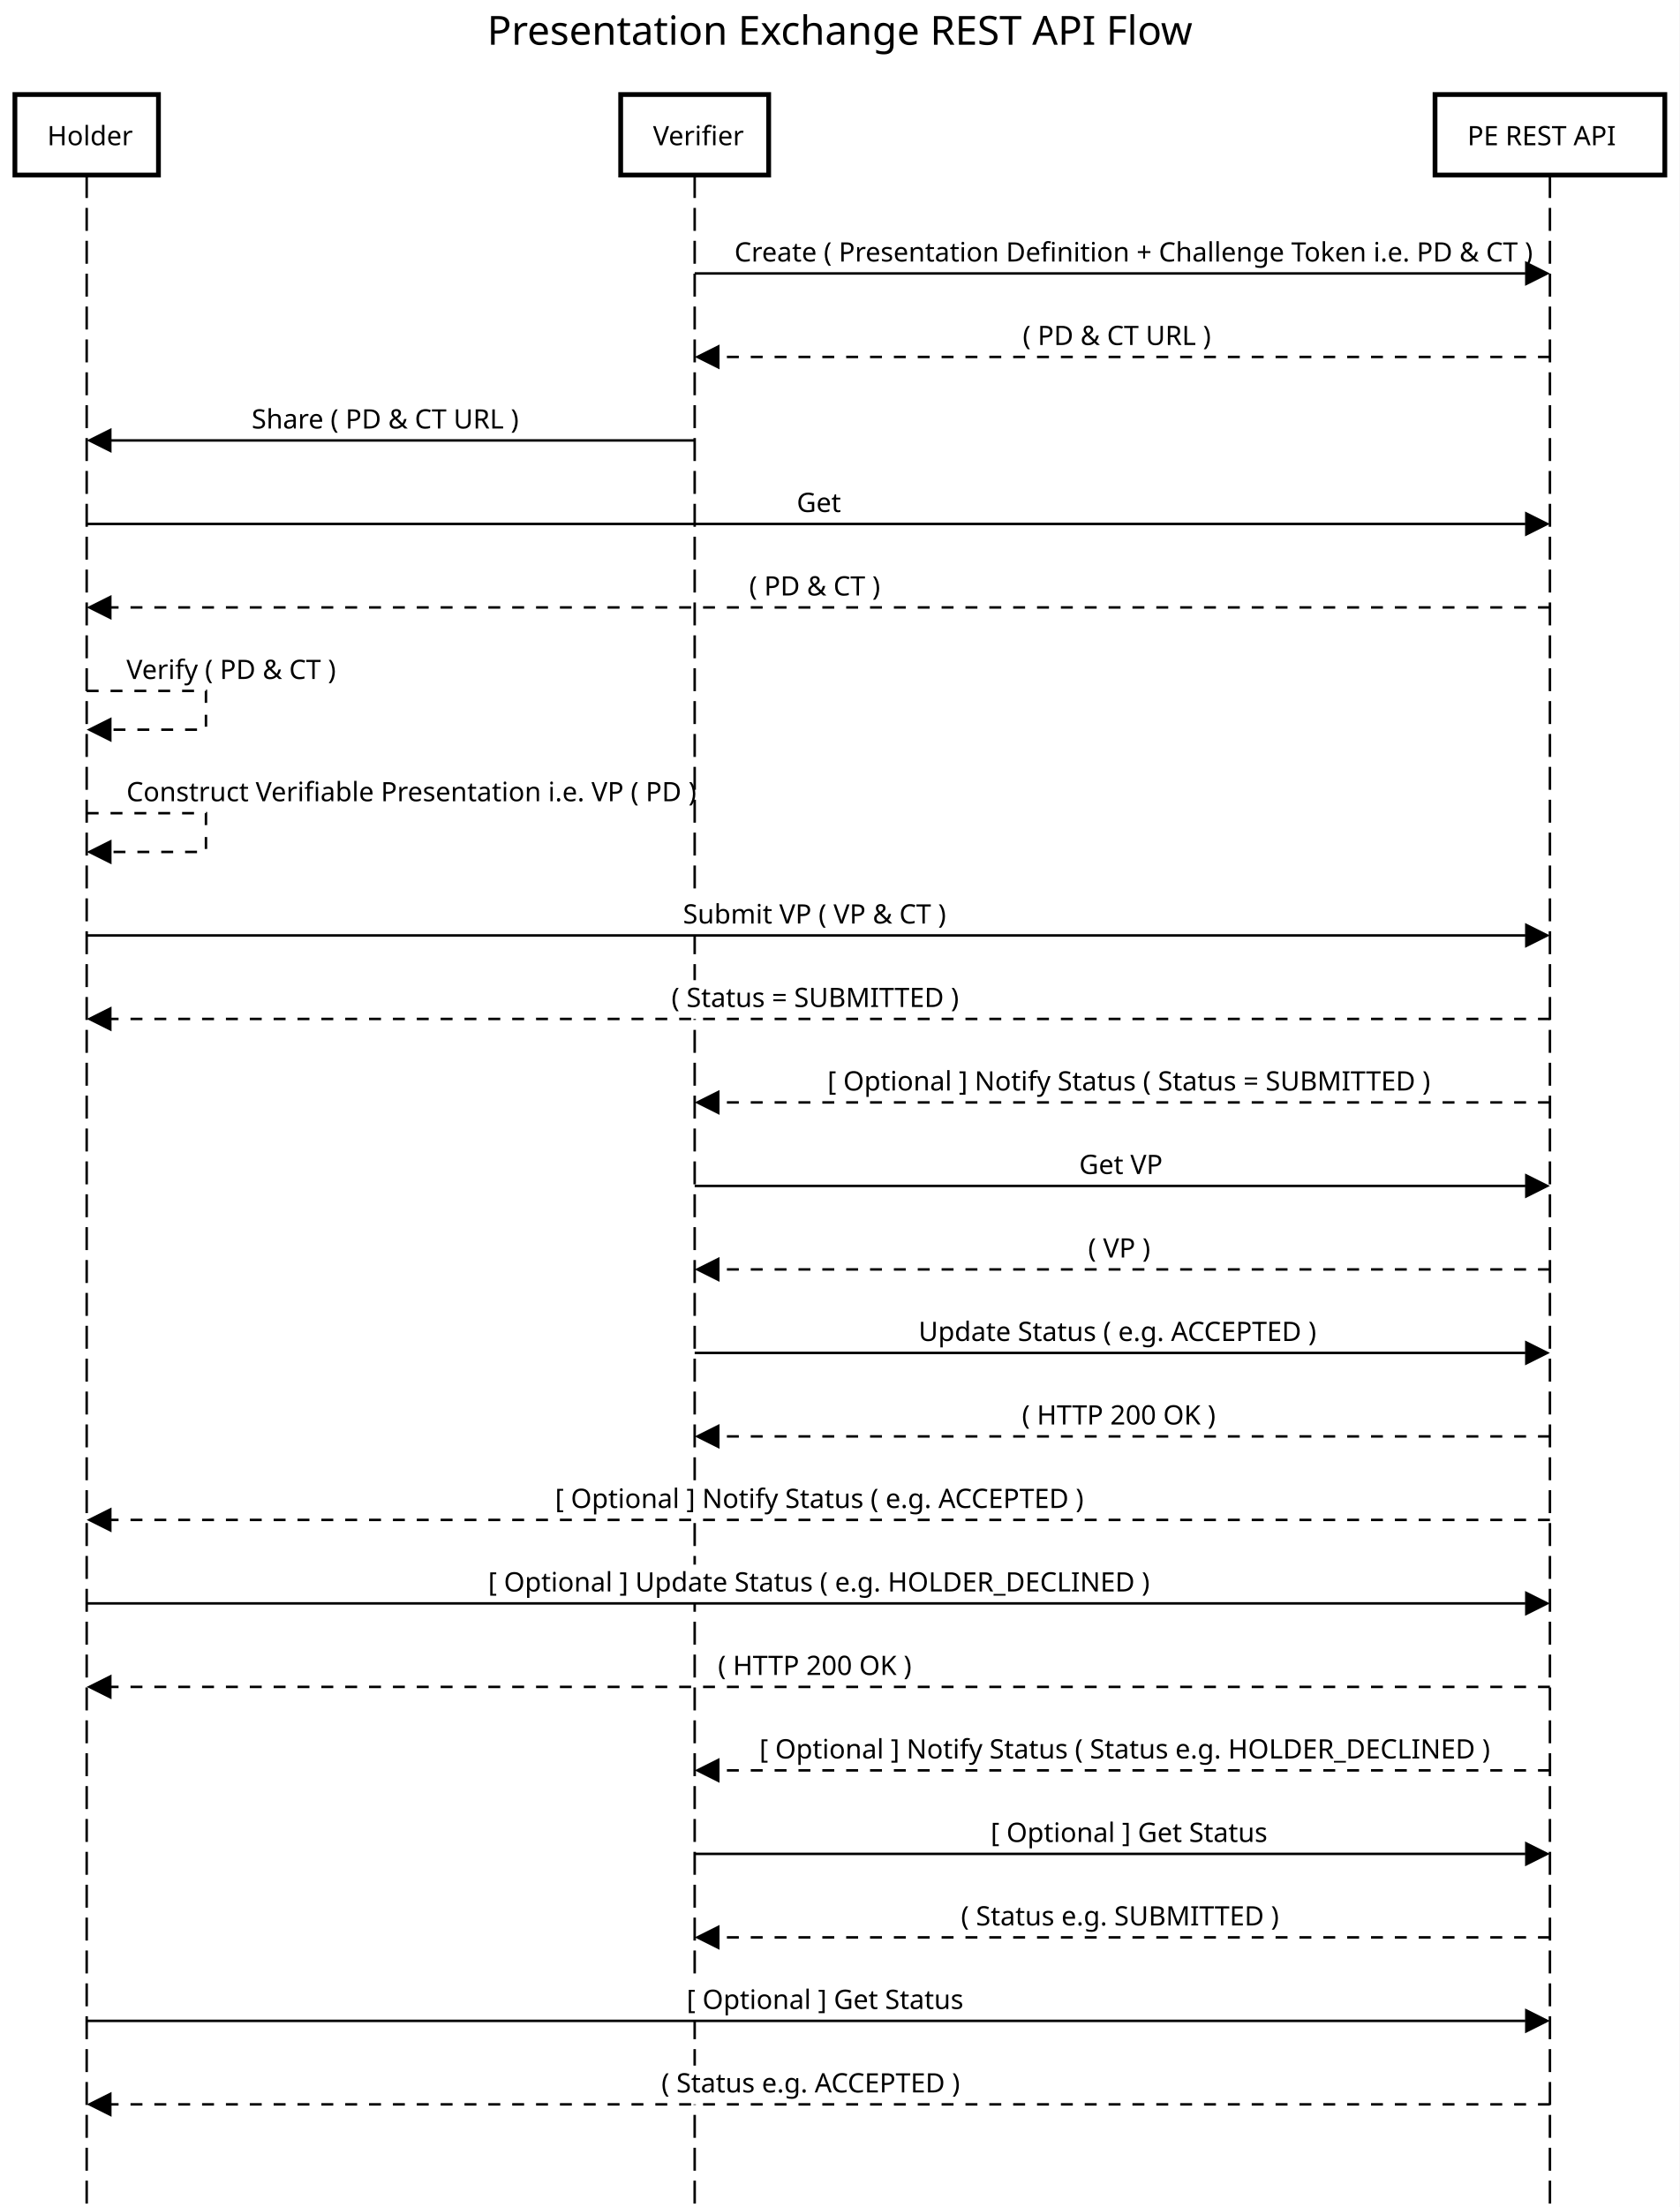
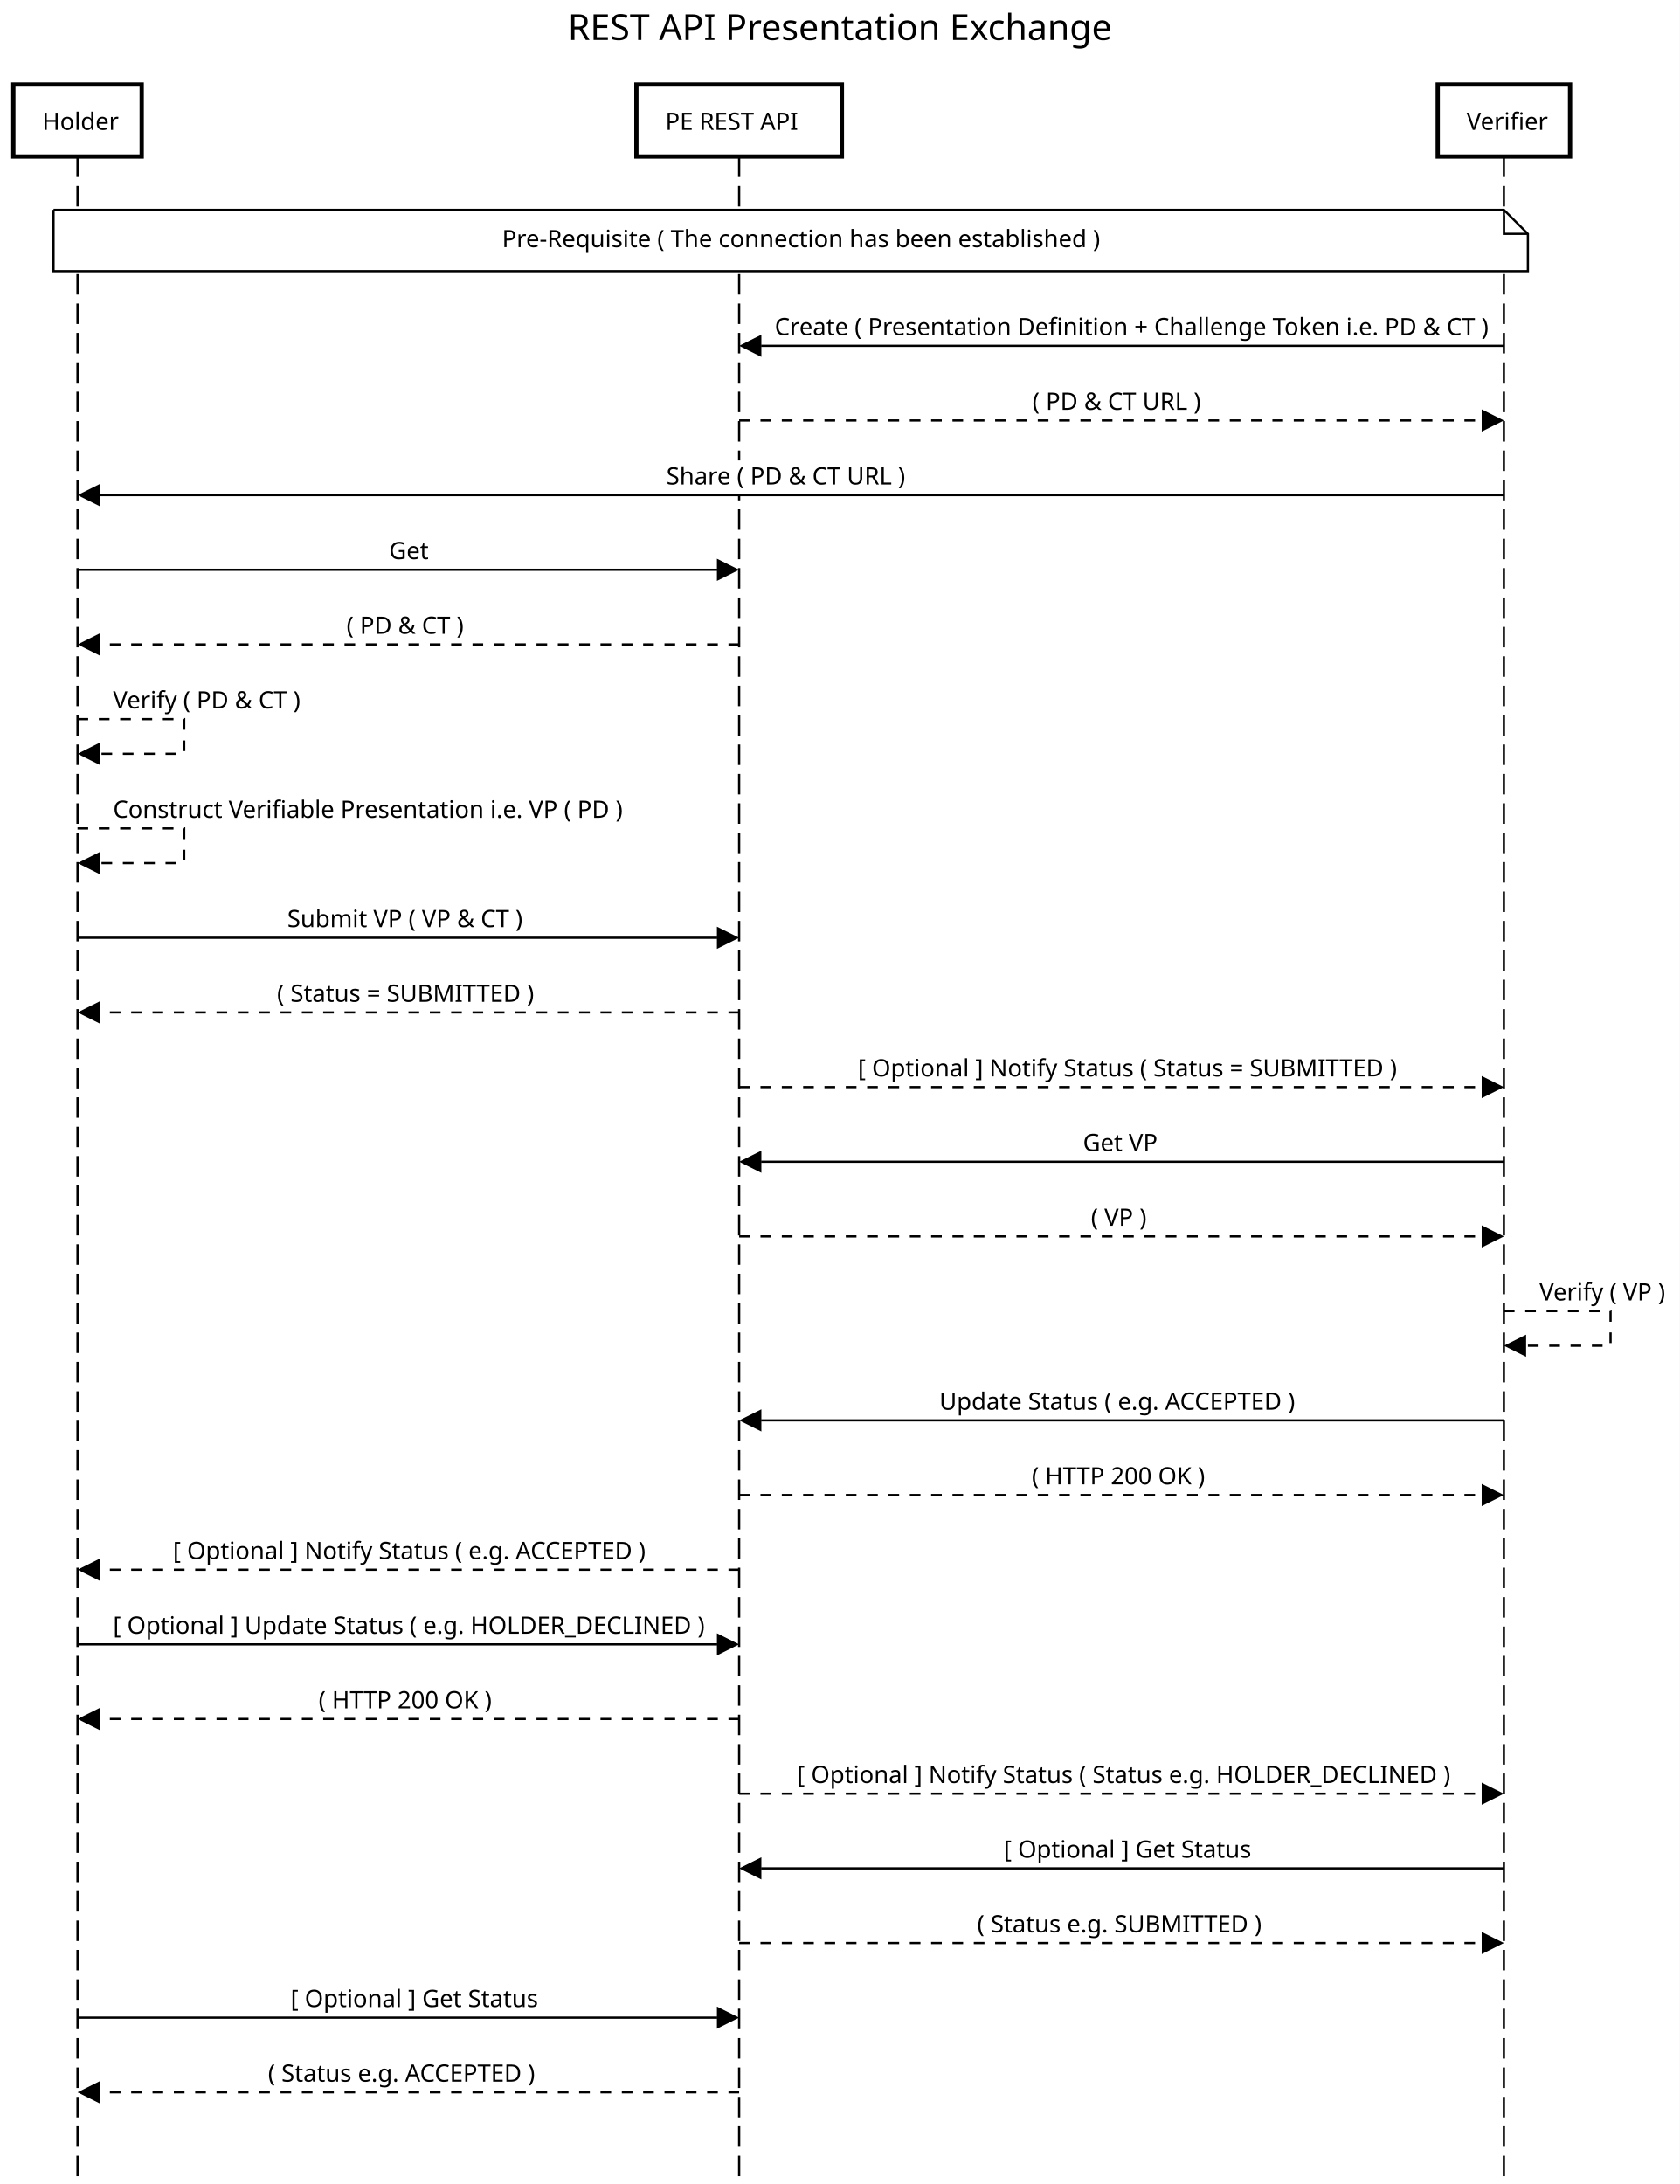
- <svg xmlns="http://www.w3.org/2000/svg" version="1.1" width="920" height="1209">
+ <svg xmlns="http://www.w3.org/2000/svg" version="1.1" width="1029" height="1338">
  <defs />
  <g>
    <g />
    <g />
    <g />
    <g />
    <g />
    <g />
    <g />
    <g />
    <g />
    <g />
    <g />
    <g />
    <g />
    <g />
    <g />
    <g />
    <g />
    <g />
    <g />
    <g />
    <g />
    <g />
-     <g>
-       <rect fill="white" stroke="none" x="0" y="0" width="920" height="1209" />
-     </g>
-     <g>
-       <text fill="black" stroke="none" font-family="sans-serif" font-size="16.5pt" font-style="normal" font-weight="normal" text-decoration="normal" x="266.868" y="24.503" text-anchor="start" dominant-baseline="alphabetic" xml:space="preserve">Presentation Exchange REST API Flow</text>
-     </g>
-     <g />
-     <g>
-       <path fill="none" stroke="black" paint-order="fill stroke markers" d=" M 47.484 95.888 L 47.484 1209.949" stroke-miterlimit="10" stroke-width="1.361" stroke-dasharray="12.566,5.445" />
-       <path fill="none" stroke="black" paint-order="fill stroke markers" d=" M 380.538 95.888 L 380.538 1209.949" stroke-miterlimit="10" stroke-width="1.361" stroke-dasharray="12.566,5.445" />
-       <path fill="none" stroke="black" paint-order="fill stroke markers" d=" M 849.038 95.888 L 849.038 1209.949" stroke-miterlimit="10" stroke-width="1.361" stroke-dasharray="12.566,5.445" />
+     <g />
+     <g />
+     <g>
+       <rect fill="white" stroke="none" x="0" y="0" width="1029" height="1338" />
+     </g>
+     <g>
+       <text fill="black" stroke="none" font-family="sans-serif" font-size="16.5pt" font-style="normal" font-weight="normal" text-decoration="normal" x="347.805" y="24.503" text-anchor="start" dominant-baseline="alphabetic" xml:space="preserve">REST API Presentation Exchange</text>
+     </g>
+     <g />
+     <g>
+       <path fill="none" stroke="black" paint-order="fill stroke markers" d=" M 47.484 95.888 L 47.484 1338.997" stroke-miterlimit="10" stroke-width="1.361" stroke-dasharray="12.566,5.445" />
+       <path fill="none" stroke="black" paint-order="fill stroke markers" d=" M 452.805 95.888 L 452.805 1338.997" stroke-miterlimit="10" stroke-width="1.361" stroke-dasharray="12.566,5.445" />
+       <path fill="none" stroke="black" paint-order="fill stroke markers" d=" M 921.305 95.888 L 921.305 1338.997" stroke-miterlimit="10" stroke-width="1.361" stroke-dasharray="12.566,5.445" />
    </g>
    <g>
      <path fill="none" stroke="none" />
      <g>
        <path fill="white" stroke="black" paint-order="fill stroke markers" d=" M 8.168 51.783 L 86.8 51.783 L 86.8 95.888 L 8.168 95.888 L 8.168 51.783 Z" stroke-miterlimit="10" stroke-width="2.614" stroke-dasharray="" />
      </g>
      <g>
        <g />
        <text fill="black" stroke="none" font-family="sans-serif" font-size="11pt" font-style="normal" font-weight="normal" text-decoration="normal" x="25.891" y="79.552" text-anchor="start" dominant-baseline="alphabetic" xml:space="preserve">Holder</text>
      </g>
      <path fill="none" stroke="none" />
      <g>
-         <path fill="white" stroke="black" paint-order="fill stroke markers" d=" M 340.002 51.783 L 421.075 51.783 L 421.075 95.888 L 340.002 95.888 L 340.002 51.783 Z" stroke-miterlimit="10" stroke-width="2.614" stroke-dasharray="" />
+         <path fill="white" stroke="black" paint-order="fill stroke markers" d=" M 389.867 51.783 L 515.744 51.783 L 515.744 95.888 L 389.867 95.888 L 389.867 51.783 Z" stroke-miterlimit="10" stroke-width="2.614" stroke-dasharray="" />
      </g>
      <g>
        <g />
-         <text fill="black" stroke="none" font-family="sans-serif" font-size="11pt" font-style="normal" font-weight="normal" text-decoration="normal" x="357.725" y="79.552" text-anchor="start" dominant-baseline="alphabetic" xml:space="preserve">Verifier</text>
+         <text fill="black" stroke="none" font-family="sans-serif" font-size="11pt" font-style="normal" font-weight="normal" text-decoration="normal" x="407.591" y="79.552" text-anchor="start" dominant-baseline="alphabetic" xml:space="preserve">PE REST API</text>
      </g>
      <path fill="none" stroke="none" />
      <g>
-         <path fill="white" stroke="black" paint-order="fill stroke markers" d=" M 786.099 51.783 L 911.976 51.783 L 911.976 95.888 L 786.099 95.888 L 786.099 51.783 Z" stroke-miterlimit="10" stroke-width="2.614" stroke-dasharray="" />
+         <path fill="white" stroke="black" paint-order="fill stroke markers" d=" M 880.768 51.783 L 961.842 51.783 L 961.842 95.888 L 880.768 95.888 L 880.768 51.783 Z" stroke-miterlimit="10" stroke-width="2.614" stroke-dasharray="" />
      </g>
      <g>
        <g />
-         <text fill="black" stroke="none" font-family="sans-serif" font-size="11pt" font-style="normal" font-weight="normal" text-decoration="normal" x="803.823" y="79.552" text-anchor="start" dominant-baseline="alphabetic" xml:space="preserve">PE REST API</text>
-       </g>
-     </g>
-     <g>
-       <g>
-         <g>
-           <rect fill="white" stroke="none" x="399.868" y="128.558" width="429.839" height="21.236" />
-         </g>
-         <text fill="black" stroke="none" font-family="sans-serif" font-size="11pt" font-style="normal" font-weight="normal" text-decoration="normal" x="402.319" y="143.26" text-anchor="start" dominant-baseline="alphabetic" xml:space="preserve">Create ( Presentation Definition + Challenge Token i.e. PD &amp; CT )</text>
-       </g>
-       <g>
-         <path fill="none" stroke="black" paint-order="fill stroke markers" d=" M 380.538 149.794 L 835.588 149.794" stroke-miterlimit="10" stroke-width="1.361" stroke-dasharray="" />
-         <g transform="translate(849.0378,149.7938) translate(-849.0378,-149.7938)">
-           <path fill="black" stroke="none" paint-order="stroke fill markers" d=" M 835.425 142.987 L 849.038 149.794 L 835.425 156.6 Z" />
-         </g>
-       </g>
-       <g>
-         <g>
-           <rect fill="white" stroke="none" x="557.767" y="174.297" width="114.042" height="21.236" />
-         </g>
-         <text fill="black" stroke="none" font-family="sans-serif" font-size="11pt" font-style="normal" font-weight="normal" text-decoration="normal" x="560.218" y="188.998" text-anchor="start" dominant-baseline="alphabetic" xml:space="preserve">( PD &amp; CT URL )</text>
-       </g>
-       <g>
-         <path fill="none" stroke="black" paint-order="fill stroke markers" d=" M 849.038 195.532 L 393.988 195.532" stroke-miterlimit="10" stroke-width="1.361" stroke-dasharray="6.534" />
-         <g transform="translate(380.5384,195.5324) translate(-380.5384,-195.5324)">
-           <path fill="black" stroke="none" paint-order="stroke fill markers" d=" M 394.151 188.726 L 380.538 195.532 L 394.151 202.339 Z" />
-         </g>
-       </g>
-       <g>
-         <g>
-           <rect fill="white" stroke="none" x="135.394" y="220.035" width="157.234" height="21.236" />
-         </g>
-         <text fill="black" stroke="none" font-family="sans-serif" font-size="11pt" font-style="normal" font-weight="normal" text-decoration="normal" x="137.844" y="234.737" text-anchor="start" dominant-baseline="alphabetic" xml:space="preserve">Share ( PD &amp; CT URL )</text>
-       </g>
-       <g>
-         <path fill="none" stroke="black" paint-order="fill stroke markers" d=" M 380.538 241.271 L 60.933 241.271" stroke-miterlimit="10" stroke-width="1.361" stroke-dasharray="" />
-         <g transform="translate(47.48399,241.271) translate(-47.48399,-241.271)">
-           <path fill="black" stroke="none" paint-order="stroke fill markers" d=" M 61.097 234.465 L 47.484 241.271 L 61.097 248.077 Z" />
-         </g>
-       </g>
-       <g>
-         <g>
-           <rect fill="white" stroke="none" x="433.996" y="265.774" width="28.53" height="21.236" />
-         </g>
-         <text fill="black" stroke="none" font-family="sans-serif" font-size="11pt" font-style="normal" font-weight="normal" text-decoration="normal" x="436.446" y="280.475" text-anchor="start" dominant-baseline="alphabetic" xml:space="preserve">Get</text>
-       </g>
-       <g>
-         <path fill="none" stroke="black" paint-order="fill stroke markers" d=" M 47.484 287.01 L 835.588 287.01" stroke-miterlimit="10" stroke-width="1.361" stroke-dasharray="" />
-         <g transform="translate(849.0378,287.0095) translate(-849.0378,-287.0095)">
-           <path fill="black" stroke="none" paint-order="stroke fill markers" d=" M 835.425 280.203 L 849.038 287.01 L 835.425 293.816 Z" />
-         </g>
-       </g>
-       <g>
-         <g>
-           <rect fill="white" stroke="none" x="407.94" y="311.512" width="80.641" height="21.236" />
-         </g>
-         <text fill="black" stroke="none" font-family="sans-serif" font-size="11pt" font-style="normal" font-weight="normal" text-decoration="normal" x="410.39" y="326.214" text-anchor="start" dominant-baseline="alphabetic" xml:space="preserve">( PD &amp; CT )</text>
-       </g>
-       <g>
-         <path fill="none" stroke="black" paint-order="fill stroke markers" d=" M 849.038 332.748 L 60.933 332.748" stroke-miterlimit="10" stroke-width="1.361" stroke-dasharray="6.534" />
-         <g transform="translate(47.48399,332.7481) translate(-47.48399,-332.7481)">
-           <path fill="black" stroke="none" paint-order="stroke fill markers" d=" M 61.097 325.942 L 47.484 332.748 L 61.097 339.554 Z" />
-         </g>
-       </g>
-       <g>
-         <g>
-           <rect fill="white" stroke="none" x="66.814" y="357.251" width="121.379" height="21.236" />
-         </g>
-         <text fill="black" stroke="none" font-family="sans-serif" font-size="11pt" font-style="normal" font-weight="normal" text-decoration="normal" x="69.264" y="371.953" text-anchor="start" dominant-baseline="alphabetic" xml:space="preserve">Verify ( PD &amp; CT )</text>
-       </g>
-       <g>
-         <path fill="none" stroke="black" paint-order="fill stroke markers" d=" M 47.484 378.487 L 112.825 378.487 L 112.825 399.722 L 60.933 399.722" stroke-miterlimit="10" stroke-width="1.361" stroke-dasharray="6.534" />
-         <g transform="translate(47.48399,399.7224) translate(-47.48399,-399.7224)">
-           <path fill="black" stroke="none" paint-order="stroke fill markers" d=" M 61.097 392.916 L 47.484 399.722 L 61.097 406.529 Z" />
-         </g>
-       </g>
-       <g>
-         <g>
-           <rect fill="white" stroke="none" x="66.814" y="424.225" width="308.007" height="21.236" />
-         </g>
-         <text fill="black" stroke="none" font-family="sans-serif" font-size="11pt" font-style="normal" font-weight="normal" text-decoration="normal" x="69.264" y="438.927" text-anchor="start" dominant-baseline="alphabetic" xml:space="preserve">Construct Verifiable Presentation i.e. VP ( PD )</text>
-       </g>
-       <g>
-         <path fill="none" stroke="black" paint-order="fill stroke markers" d=" M 47.484 445.461 L 112.825 445.461 L 112.825 466.697 L 60.933 466.697" stroke-miterlimit="10" stroke-width="1.361" stroke-dasharray="6.534" />
-         <g transform="translate(47.48399,466.6968) translate(-47.48399,-466.6968)">
-           <path fill="black" stroke="none" paint-order="stroke fill markers" d=" M 61.097 459.89 L 47.484 466.697 L 61.097 473.503 Z" />
-         </g>
-       </g>
-       <g>
-         <g>
-           <rect fill="white" stroke="none" x="371.68" y="491.2" width="153.161" height="21.236" />
-         </g>
-         <text fill="black" stroke="none" font-family="sans-serif" font-size="11pt" font-style="normal" font-weight="normal" text-decoration="normal" x="374.131" y="505.901" text-anchor="start" dominant-baseline="alphabetic" xml:space="preserve">Submit VP ( VP &amp; CT )</text>
-       </g>
-       <g>
-         <path fill="none" stroke="black" paint-order="fill stroke markers" d=" M 47.484 512.435 L 835.588 512.435" stroke-miterlimit="10" stroke-width="1.361" stroke-dasharray="" />
-         <g transform="translate(849.0378,512.4353) translate(-849.0378,-512.4353)">
-           <path fill="black" stroke="none" paint-order="stroke fill markers" d=" M 835.425 505.629 L 849.038 512.435 L 835.425 519.242 Z" />
-         </g>
-       </g>
-       <g>
-         <g>
-           <rect fill="white" stroke="none" x="365.37" y="536.938" width="165.781" height="21.236" />
-         </g>
-         <text fill="black" stroke="none" font-family="sans-serif" font-size="11pt" font-style="normal" font-weight="normal" text-decoration="normal" x="367.821" y="551.64" text-anchor="start" dominant-baseline="alphabetic" xml:space="preserve">( Status = SUBMITTED )</text>
-       </g>
-       <g>
-         <path fill="none" stroke="black" paint-order="fill stroke markers" d=" M 849.038 558.174 L 60.933 558.174" stroke-miterlimit="10" stroke-width="1.361" stroke-dasharray="6.534" />
-         <g transform="translate(47.48399,558.1739) translate(-47.48399,-558.1739)">
-           <path fill="black" stroke="none" paint-order="stroke fill markers" d=" M 61.097 551.368 L 47.484 558.174 L 61.097 564.98 Z" />
-         </g>
-       </g>
-       <g>
-         <g>
-           <rect fill="white" stroke="none" x="450.824" y="582.677" width="327.928" height="21.236" />
-         </g>
-         <text fill="black" stroke="none" font-family="sans-serif" font-size="11pt" font-style="normal" font-weight="normal" text-decoration="normal" x="453.274" y="597.378" text-anchor="start" dominant-baseline="alphabetic" xml:space="preserve">[ Optional ] Notify Status ( Status = SUBMITTED )</text>
-       </g>
-       <g>
-         <path fill="none" stroke="black" paint-order="fill stroke markers" d=" M 849.038 603.912 L 393.988 603.912" stroke-miterlimit="10" stroke-width="1.361" stroke-dasharray="6.534" />
-         <g transform="translate(380.5384,603.9125) translate(-380.5384,-603.9125)">
-           <path fill="black" stroke="none" paint-order="stroke fill markers" d=" M 394.151 597.106 L 380.538 603.912 L 394.151 610.719 Z" />
-         </g>
-       </g>
-       <g>
-         <g>
-           <rect fill="white" stroke="none" x="588.709" y="628.415" width="52.159" height="21.236" />
-         </g>
-         <text fill="black" stroke="none" font-family="sans-serif" font-size="11pt" font-style="normal" font-weight="normal" text-decoration="normal" x="591.159" y="643.117" text-anchor="start" dominant-baseline="alphabetic" xml:space="preserve">Get VP</text>
-       </g>
-       <g>
-         <path fill="none" stroke="black" paint-order="fill stroke markers" d=" M 380.538 649.651 L 835.588 649.651" stroke-miterlimit="10" stroke-width="1.361" stroke-dasharray="" />
-         <g transform="translate(849.0378,649.651) translate(-849.0378,-649.651)">
-           <path fill="black" stroke="none" paint-order="stroke fill markers" d=" M 835.425 642.845 L 849.038 649.651 L 835.425 656.457 Z" />
-         </g>
-       </g>
-       <g>
-         <g>
-           <rect fill="white" stroke="none" x="593.605" y="674.154" width="42.367" height="21.236" />
-         </g>
-         <text fill="black" stroke="none" font-family="sans-serif" font-size="11pt" font-style="normal" font-weight="normal" text-decoration="normal" x="596.055" y="688.856" text-anchor="start" dominant-baseline="alphabetic" xml:space="preserve">( VP )</text>
-       </g>
-       <g>
-         <path fill="none" stroke="black" paint-order="fill stroke markers" d=" M 849.038 695.39 L 393.988 695.39" stroke-miterlimit="10" stroke-width="1.361" stroke-dasharray="6.534" />
-         <g transform="translate(380.5384,695.3896) translate(-380.5384,-695.3896)">
-           <path fill="black" stroke="none" paint-order="stroke fill markers" d=" M 394.151 688.583 L 380.538 695.39 L 394.151 702.196 Z" />
-         </g>
-       </g>
-       <g>
-         <g>
-           <rect fill="white" stroke="none" x="500.717" y="719.892" width="228.143" height="21.236" />
-         </g>
-         <text fill="black" stroke="none" font-family="sans-serif" font-size="11pt" font-style="normal" font-weight="normal" text-decoration="normal" x="503.167" y="734.594" text-anchor="start" dominant-baseline="alphabetic" xml:space="preserve">Update Status ( e.g. ACCEPTED )</text>
-       </g>
-       <g>
-         <path fill="none" stroke="black" paint-order="fill stroke markers" d=" M 380.538 741.128 L 835.588 741.128" stroke-miterlimit="10" stroke-width="1.361" stroke-dasharray="" />
-         <g transform="translate(849.0378,741.1282) translate(-849.0378,-741.1282)">
-           <path fill="black" stroke="none" paint-order="stroke fill markers" d=" M 835.425 734.322 L 849.038 741.128 L 835.425 747.935 Z" />
-         </g>
-       </g>
-       <g>
-         <g>
-           <rect fill="white" stroke="none" x="557.352" y="765.631" width="114.872" height="21.236" />
-         </g>
-         <text fill="black" stroke="none" font-family="sans-serif" font-size="11pt" font-style="normal" font-weight="normal" text-decoration="normal" x="559.802" y="780.333" text-anchor="start" dominant-baseline="alphabetic" xml:space="preserve">( HTTP 200 OK )</text>
-       </g>
-       <g>
-         <path fill="none" stroke="black" paint-order="fill stroke markers" d=" M 849.038 786.867 L 393.988 786.867" stroke-miterlimit="10" stroke-width="1.361" stroke-dasharray="6.534" />
-         <g transform="translate(380.5384,786.8667) translate(-380.5384,-786.8667)">
-           <path fill="black" stroke="none" paint-order="stroke fill markers" d=" M 394.151 780.06 L 380.538 786.867 L 394.151 793.673 Z" />
-         </g>
-       </g>
-       <g>
-         <g>
-           <rect fill="white" stroke="none" x="301.605" y="811.37" width="293.311" height="21.236" />
-         </g>
-         <text fill="black" stroke="none" font-family="sans-serif" font-size="11pt" font-style="normal" font-weight="normal" text-decoration="normal" x="304.055" y="826.071" text-anchor="start" dominant-baseline="alphabetic" xml:space="preserve">[ Optional ] Notify Status ( e.g. ACCEPTED )</text>
-       </g>
-       <g>
-         <path fill="none" stroke="black" paint-order="fill stroke markers" d=" M 849.038 832.605 L 60.933 832.605" stroke-miterlimit="10" stroke-width="1.361" stroke-dasharray="6.534" />
-         <g transform="translate(47.48399,832.6053) translate(-47.48399,-832.6053)">
-           <path fill="black" stroke="none" paint-order="stroke fill markers" d=" M 61.097 825.799 L 47.484 832.605 L 61.097 839.412 Z" />
-         </g>
-       </g>
-       <g>
-         <g>
-           <rect fill="white" stroke="none" x="264.93" y="857.108" width="366.661" height="21.236" />
-         </g>
-         <text fill="black" stroke="none" font-family="sans-serif" font-size="11pt" font-style="normal" font-weight="normal" text-decoration="normal" x="267.38" y="871.81" text-anchor="start" dominant-baseline="alphabetic" xml:space="preserve">[ Optional ] Update Status ( e.g. HOLDER_DECLINED )</text>
-       </g>
-       <g>
-         <path fill="none" stroke="black" paint-order="fill stroke markers" d=" M 47.484 878.344 L 835.588 878.344" stroke-miterlimit="10" stroke-width="1.361" stroke-dasharray="" />
-         <g transform="translate(849.0378,878.3439) translate(-849.0378,-878.3439)">
-           <path fill="black" stroke="none" paint-order="stroke fill markers" d=" M 835.425 871.538 L 849.038 878.344 L 835.425 885.15 Z" />
-         </g>
-       </g>
-       <g>
-         <g>
-           <rect fill="white" stroke="none" x="390.825" y="902.847" width="114.872" height="21.236" />
-         </g>
-         <text fill="black" stroke="none" font-family="sans-serif" font-size="11pt" font-style="normal" font-weight="normal" text-decoration="normal" x="393.275" y="917.548" text-anchor="start" dominant-baseline="alphabetic" xml:space="preserve">( HTTP 200 OK )</text>
-       </g>
-       <g>
-         <path fill="none" stroke="black" paint-order="fill stroke markers" d=" M 849.038 924.082 L 60.933 924.082" stroke-miterlimit="10" stroke-width="1.361" stroke-dasharray="6.534" />
-         <g transform="translate(47.48399,924.0825) translate(-47.48399,-924.0825)">
-           <path fill="black" stroke="none" paint-order="stroke fill markers" d=" M 61.097 917.276 L 47.484 924.082 L 61.097 930.889 Z" />
-         </g>
-       </g>
-       <g>
-         <g>
-           <rect fill="white" stroke="none" x="413.54" y="948.585" width="402.495" height="21.236" />
-         </g>
-         <text fill="black" stroke="none" font-family="sans-serif" font-size="11pt" font-style="normal" font-weight="normal" text-decoration="normal" x="415.991" y="963.287" text-anchor="start" dominant-baseline="alphabetic" xml:space="preserve">[ Optional ] Notify Status ( Status e.g. HOLDER_DECLINED )</text>
-       </g>
-       <g>
-         <path fill="none" stroke="black" paint-order="fill stroke markers" d=" M 849.038 969.821 L 393.988 969.821" stroke-miterlimit="10" stroke-width="1.361" stroke-dasharray="6.534" />
-         <g transform="translate(380.5384,969.821) translate(-380.5384,-969.821)">
-           <path fill="black" stroke="none" paint-order="stroke fill markers" d=" M 394.151 963.015 L 380.538 969.821 L 394.151 976.627 Z" />
-         </g>
-       </g>
-       <g>
-         <g>
-           <rect fill="white" stroke="none" x="540.223" y="994.324" width="149.131" height="21.236" />
-         </g>
-         <text fill="black" stroke="none" font-family="sans-serif" font-size="11pt" font-style="normal" font-weight="normal" text-decoration="normal" x="542.673" y="1009.026" text-anchor="start" dominant-baseline="alphabetic" xml:space="preserve">[ Optional ] Get Status</text>
-       </g>
-       <g>
-         <path fill="none" stroke="black" paint-order="fill stroke markers" d=" M 380.538 1015.56 L 835.588 1015.56" stroke-miterlimit="10" stroke-width="1.361" stroke-dasharray="" />
-         <g transform="translate(849.0378,1015.56) translate(-849.0378,-1015.56)">
-           <path fill="black" stroke="none" paint-order="stroke fill markers" d=" M 835.425 1008.753 L 849.038 1015.56 L 835.425 1022.366 Z" />
-         </g>
-       </g>
-       <g>
-         <g>
-           <rect fill="white" stroke="none" x="523.952" y="1040.062" width="181.672" height="21.236" />
-         </g>
-         <text fill="black" stroke="none" font-family="sans-serif" font-size="11pt" font-style="normal" font-weight="normal" text-decoration="normal" x="526.402" y="1054.764" text-anchor="start" dominant-baseline="alphabetic" xml:space="preserve">( Status e.g. SUBMITTED )</text>
-       </g>
-       <g>
-         <path fill="none" stroke="black" paint-order="fill stroke markers" d=" M 849.038 1061.298 L 393.988 1061.298" stroke-miterlimit="10" stroke-width="1.361" stroke-dasharray="6.534" />
-         <g transform="translate(380.5384,1061.298) translate(-380.5384,-1061.298)">
-           <path fill="black" stroke="none" paint-order="stroke fill markers" d=" M 394.151 1054.492 L 380.538 1061.298 L 394.151 1068.104 Z" />
-         </g>
-       </g>
-       <g>
-         <g>
-           <rect fill="white" stroke="none" x="373.695" y="1085.801" width="149.131" height="21.236" />
-         </g>
-         <text fill="black" stroke="none" font-family="sans-serif" font-size="11pt" font-style="normal" font-weight="normal" text-decoration="normal" x="376.146" y="1100.503" text-anchor="start" dominant-baseline="alphabetic" xml:space="preserve">[ Optional ] Get Status</text>
-       </g>
-       <g>
-         <path fill="none" stroke="black" paint-order="fill stroke markers" d=" M 47.484 1107.037 L 835.588 1107.037" stroke-miterlimit="10" stroke-width="1.361" stroke-dasharray="" />
-         <g transform="translate(849.0378,1107.037) translate(-849.0378,-1107.037)">
-           <path fill="black" stroke="none" paint-order="stroke fill markers" d=" M 835.425 1100.23 L 849.038 1107.037 L 835.425 1113.843 Z" />
-         </g>
-       </g>
-       <g>
-         <g>
-           <rect fill="white" stroke="none" x="359.862" y="1131.54" width="176.797" height="21.236" />
-         </g>
-         <text fill="black" stroke="none" font-family="sans-serif" font-size="11pt" font-style="normal" font-weight="normal" text-decoration="normal" x="362.312" y="1146.241" text-anchor="start" dominant-baseline="alphabetic" xml:space="preserve">( Status e.g. ACCEPTED )</text>
-       </g>
-       <g>
-         <path fill="none" stroke="black" paint-order="fill stroke markers" d=" M 849.038 1152.775 L 60.933 1152.775" stroke-miterlimit="10" stroke-width="1.361" stroke-dasharray="6.534" />
-         <g transform="translate(47.48399,1152.775) translate(-47.48399,-1152.775)">
-           <path fill="black" stroke="none" paint-order="stroke fill markers" d=" M 61.097 1145.969 L 47.484 1152.775 L 61.097 1159.582 Z" />
+         <text fill="black" stroke="none" font-family="sans-serif" font-size="11pt" font-style="normal" font-weight="normal" text-decoration="normal" x="898.492" y="79.552" text-anchor="start" dominant-baseline="alphabetic" xml:space="preserve">Verifier</text>
+       </g>
+     </g>
+     <g>
+       <path fill="white" stroke="black" paint-order="fill stroke markers" d=" M 32.782 128.558 L 921.305 128.558 L 936.007 143.26 L 936.007 166.129 L 32.782 166.129 L 32.782 128.558 M 921.305 128.558 L 921.305 143.26 L 936.007 143.26" stroke-miterlimit="10" stroke-width="1.361" stroke-dasharray="" />
+       <g>
+         <text fill="black" stroke="none" font-family="sans-serif" font-size="11pt" font-style="normal" font-weight="normal" text-decoration="normal" x="307.558" y="151.427" text-anchor="start" dominant-baseline="alphabetic" xml:space="preserve">Pre-Requisite ( The connection has been established )</text>
+       </g>
+       <g>
+         <g>
+           <rect fill="white" stroke="none" x="472.135" y="190.632" width="429.839" height="21.236" />
+         </g>
+         <text fill="black" stroke="none" font-family="sans-serif" font-size="11pt" font-style="normal" font-weight="normal" text-decoration="normal" x="474.586" y="205.334" text-anchor="start" dominant-baseline="alphabetic" xml:space="preserve">Create ( Presentation Definition + Challenge Token i.e. PD &amp; CT )</text>
+       </g>
+       <g>
+         <path fill="none" stroke="black" paint-order="fill stroke markers" d=" M 921.305 211.868 L 466.255 211.868" stroke-miterlimit="10" stroke-width="1.361" stroke-dasharray="" />
+         <g transform="translate(452.8054,211.8676) translate(-452.8054,-211.8676)">
+           <path fill="black" stroke="none" paint-order="stroke fill markers" d=" M 466.418 205.061 L 452.805 211.868 L 466.418 218.674 Z" />
+         </g>
+       </g>
+       <g>
+         <g>
+           <rect fill="white" stroke="none" x="630.034" y="236.37" width="114.042" height="21.236" />
+         </g>
+         <text fill="black" stroke="none" font-family="sans-serif" font-size="11pt" font-style="normal" font-weight="normal" text-decoration="normal" x="632.485" y="251.072" text-anchor="start" dominant-baseline="alphabetic" xml:space="preserve">( PD &amp; CT URL )</text>
+       </g>
+       <g>
+         <path fill="none" stroke="black" paint-order="fill stroke markers" d=" M 452.805 257.606 L 907.856 257.606" stroke-miterlimit="10" stroke-width="1.361" stroke-dasharray="6.534" />
+         <g transform="translate(921.3048,257.6062) translate(-921.3048,-257.6062)">
+           <path fill="black" stroke="none" paint-order="stroke fill markers" d=" M 907.692 250.8 L 921.305 257.606 L 907.692 264.412 Z" />
+         </g>
+       </g>
+       <g>
+         <g>
+           <rect fill="white" stroke="none" x="405.777" y="282.109" width="157.234" height="21.236" />
+         </g>
+         <text fill="black" stroke="none" font-family="sans-serif" font-size="11pt" font-style="normal" font-weight="normal" text-decoration="normal" x="408.228" y="296.811" text-anchor="start" dominant-baseline="alphabetic" xml:space="preserve">Share ( PD &amp; CT URL )</text>
+       </g>
+       <g>
+         <path fill="none" stroke="black" paint-order="fill stroke markers" d=" M 921.305 303.345 L 60.933 303.345" stroke-miterlimit="10" stroke-width="1.361" stroke-dasharray="" />
+         <g transform="translate(47.48399,303.3447) translate(-47.48399,-303.3447)">
+           <path fill="black" stroke="none" paint-order="stroke fill markers" d=" M 61.097 296.538 L 47.484 303.345 L 61.097 310.151 Z" />
+         </g>
+       </g>
+       <g>
+         <g>
+           <rect fill="white" stroke="none" x="235.88" y="327.848" width="28.53" height="21.236" />
+         </g>
+         <text fill="black" stroke="none" font-family="sans-serif" font-size="11pt" font-style="normal" font-weight="normal" text-decoration="normal" x="238.33" y="342.549" text-anchor="start" dominant-baseline="alphabetic" xml:space="preserve">Get</text>
+       </g>
+       <g>
+         <path fill="none" stroke="black" paint-order="fill stroke markers" d=" M 47.484 349.083 L 439.356 349.083" stroke-miterlimit="10" stroke-width="1.361" stroke-dasharray="" />
+         <g transform="translate(452.8054,349.0833) translate(-452.8054,-349.0833)">
+           <path fill="black" stroke="none" paint-order="stroke fill markers" d=" M 439.193 342.277 L 452.805 349.083 L 439.193 355.89 Z" />
+         </g>
+       </g>
+       <g>
+         <g>
+           <rect fill="white" stroke="none" x="209.824" y="373.586" width="80.641" height="21.236" />
+         </g>
+         <text fill="black" stroke="none" font-family="sans-serif" font-size="11pt" font-style="normal" font-weight="normal" text-decoration="normal" x="212.274" y="388.288" text-anchor="start" dominant-baseline="alphabetic" xml:space="preserve">( PD &amp; CT )</text>
+       </g>
+       <g>
+         <path fill="none" stroke="black" paint-order="fill stroke markers" d=" M 452.805 394.822 L 60.933 394.822" stroke-miterlimit="10" stroke-width="1.361" stroke-dasharray="6.534" />
+         <g transform="translate(47.48399,394.8219) translate(-47.48399,-394.8219)">
+           <path fill="black" stroke="none" paint-order="stroke fill markers" d=" M 61.097 388.016 L 47.484 394.822 L 61.097 401.628 Z" />
+         </g>
+       </g>
+       <g>
+         <g>
+           <rect fill="white" stroke="none" x="66.814" y="419.325" width="121.379" height="21.236" />
+         </g>
+         <text fill="black" stroke="none" font-family="sans-serif" font-size="11pt" font-style="normal" font-weight="normal" text-decoration="normal" x="69.264" y="434.026" text-anchor="start" dominant-baseline="alphabetic" xml:space="preserve">Verify ( PD &amp; CT )</text>
+       </g>
+       <g>
+         <path fill="none" stroke="black" paint-order="fill stroke markers" d=" M 47.484 440.56 L 112.825 440.56 L 112.825 461.796 L 60.933 461.796" stroke-miterlimit="10" stroke-width="1.361" stroke-dasharray="6.534" />
+         <g transform="translate(47.48399,461.7962) translate(-47.48399,-461.7962)">
+           <path fill="black" stroke="none" paint-order="stroke fill markers" d=" M 61.097 454.99 L 47.484 461.796 L 61.097 468.603 Z" />
+         </g>
+       </g>
+       <g>
+         <g>
+           <rect fill="white" stroke="none" x="66.814" y="486.299" width="308.007" height="21.236" />
+         </g>
+         <text fill="black" stroke="none" font-family="sans-serif" font-size="11pt" font-style="normal" font-weight="normal" text-decoration="normal" x="69.264" y="501.001" text-anchor="start" dominant-baseline="alphabetic" xml:space="preserve">Construct Verifiable Presentation i.e. VP ( PD )</text>
+       </g>
+       <g>
+         <path fill="none" stroke="black" paint-order="fill stroke markers" d=" M 47.484 507.535 L 112.825 507.535 L 112.825 528.771 L 60.933 528.771" stroke-miterlimit="10" stroke-width="1.361" stroke-dasharray="6.534" />
+         <g transform="translate(47.48399,528.7705) translate(-47.48399,-528.7705)">
+           <path fill="black" stroke="none" paint-order="stroke fill markers" d=" M 61.097 521.964 L 47.484 528.771 L 61.097 535.577 Z" />
+         </g>
+       </g>
+       <g>
+         <g>
+           <rect fill="white" stroke="none" x="173.564" y="553.273" width="153.161" height="21.236" />
+         </g>
+         <text fill="black" stroke="none" font-family="sans-serif" font-size="11pt" font-style="normal" font-weight="normal" text-decoration="normal" x="176.014" y="567.975" text-anchor="start" dominant-baseline="alphabetic" xml:space="preserve">Submit VP ( VP &amp; CT )</text>
+       </g>
+       <g>
+         <path fill="none" stroke="black" paint-order="fill stroke markers" d=" M 47.484 574.509 L 439.356 574.509" stroke-miterlimit="10" stroke-width="1.361" stroke-dasharray="" />
+         <g transform="translate(452.8054,574.5091) translate(-452.8054,-574.5091)">
+           <path fill="black" stroke="none" paint-order="stroke fill markers" d=" M 439.193 567.703 L 452.805 574.509 L 439.193 581.315 Z" />
+         </g>
+       </g>
+       <g>
+         <g>
+           <rect fill="white" stroke="none" x="167.254" y="599.012" width="165.781" height="21.236" />
+         </g>
+         <text fill="black" stroke="none" font-family="sans-serif" font-size="11pt" font-style="normal" font-weight="normal" text-decoration="normal" x="169.704" y="613.714" text-anchor="start" dominant-baseline="alphabetic" xml:space="preserve">( Status = SUBMITTED )</text>
+       </g>
+       <g>
+         <path fill="none" stroke="black" paint-order="fill stroke markers" d=" M 452.805 620.248 L 60.933 620.248" stroke-miterlimit="10" stroke-width="1.361" stroke-dasharray="6.534" />
+         <g transform="translate(47.48399,620.2477) translate(-47.48399,-620.2477)">
+           <path fill="black" stroke="none" paint-order="stroke fill markers" d=" M 61.097 613.441 L 47.484 620.248 L 61.097 627.054 Z" />
+         </g>
+       </g>
+       <g>
+         <g>
+           <rect fill="white" stroke="none" x="523.091" y="644.75" width="327.928" height="21.236" />
+         </g>
+         <text fill="black" stroke="none" font-family="sans-serif" font-size="11pt" font-style="normal" font-weight="normal" text-decoration="normal" x="525.541" y="659.452" text-anchor="start" dominant-baseline="alphabetic" xml:space="preserve">[ Optional ] Notify Status ( Status = SUBMITTED )</text>
+       </g>
+       <g>
+         <path fill="none" stroke="black" paint-order="fill stroke markers" d=" M 452.805 665.986 L 907.856 665.986" stroke-miterlimit="10" stroke-width="1.361" stroke-dasharray="6.534" />
+         <g transform="translate(921.3048,665.9862) translate(-921.3048,-665.9862)">
+           <path fill="black" stroke="none" paint-order="stroke fill markers" d=" M 907.692 659.18 L 921.305 665.986 L 907.692 672.793 Z" />
+         </g>
+       </g>
+       <g>
+         <g>
+           <rect fill="white" stroke="none" x="660.976" y="690.489" width="52.159" height="21.236" />
+         </g>
+         <text fill="black" stroke="none" font-family="sans-serif" font-size="11pt" font-style="normal" font-weight="normal" text-decoration="normal" x="663.426" y="705.191" text-anchor="start" dominant-baseline="alphabetic" xml:space="preserve">Get VP</text>
+       </g>
+       <g>
+         <path fill="none" stroke="black" paint-order="fill stroke markers" d=" M 921.305 711.725 L 466.255 711.725" stroke-miterlimit="10" stroke-width="1.361" stroke-dasharray="" />
+         <g transform="translate(452.8054,711.7248) translate(-452.8054,-711.7248)">
+           <path fill="black" stroke="none" paint-order="stroke fill markers" d=" M 466.418 704.918 L 452.805 711.725 L 466.418 718.531 Z" />
+         </g>
+       </g>
+       <g>
+         <g>
+           <rect fill="white" stroke="none" x="665.872" y="736.228" width="42.367" height="21.236" />
+         </g>
+         <text fill="black" stroke="none" font-family="sans-serif" font-size="11pt" font-style="normal" font-weight="normal" text-decoration="normal" x="668.322" y="750.929" text-anchor="start" dominant-baseline="alphabetic" xml:space="preserve">( VP )</text>
+       </g>
+       <g>
+         <path fill="none" stroke="black" paint-order="fill stroke markers" d=" M 452.805 757.463 L 907.856 757.463" stroke-miterlimit="10" stroke-width="1.361" stroke-dasharray="6.534" />
+         <g transform="translate(921.3048,757.4634) translate(-921.3048,-757.4634)">
+           <path fill="black" stroke="none" paint-order="stroke fill markers" d=" M 907.692 750.657 L 921.305 757.463 L 907.692 764.27 Z" />
+         </g>
+       </g>
+       <g>
+         <g>
+           <rect fill="white" stroke="none" x="940.635" y="781.966" width="83.104" height="21.236" />
+         </g>
+         <text fill="black" stroke="none" font-family="sans-serif" font-size="11pt" font-style="normal" font-weight="normal" text-decoration="normal" x="943.085" y="796.668" text-anchor="start" dominant-baseline="alphabetic" xml:space="preserve">Verify ( VP )</text>
+       </g>
+       <g>
+         <path fill="none" stroke="black" paint-order="fill stroke markers" d=" M 921.305 803.202 L 986.646 803.202 L 986.646 824.438 L 934.754 824.438" stroke-miterlimit="10" stroke-width="1.361" stroke-dasharray="6.534" />
+         <g transform="translate(921.3048,824.4377) translate(-921.3048,-824.4377)">
+           <path fill="black" stroke="none" paint-order="stroke fill markers" d=" M 934.918 817.631 L 921.305 824.438 L 934.918 831.244 Z" />
+         </g>
+       </g>
+       <g>
+         <g>
+           <rect fill="white" stroke="none" x="572.984" y="848.941" width="228.143" height="21.236" />
+         </g>
+         <text fill="black" stroke="none" font-family="sans-serif" font-size="11pt" font-style="normal" font-weight="normal" text-decoration="normal" x="575.434" y="863.642" text-anchor="start" dominant-baseline="alphabetic" xml:space="preserve">Update Status ( e.g. ACCEPTED )</text>
+       </g>
+       <g>
+         <path fill="none" stroke="black" paint-order="fill stroke markers" d=" M 921.305 870.176 L 466.255 870.176" stroke-miterlimit="10" stroke-width="1.361" stroke-dasharray="" />
+         <g transform="translate(452.8054,870.1763) translate(-452.8054,-870.1763)">
+           <path fill="black" stroke="none" paint-order="stroke fill markers" d=" M 466.418 863.37 L 452.805 870.176 L 466.418 876.983 Z" />
+         </g>
+       </g>
+       <g>
+         <g>
+           <rect fill="white" stroke="none" x="629.619" y="894.679" width="114.872" height="21.236" />
+         </g>
+         <text fill="black" stroke="none" font-family="sans-serif" font-size="11pt" font-style="normal" font-weight="normal" text-decoration="normal" x="632.069" y="909.381" text-anchor="start" dominant-baseline="alphabetic" xml:space="preserve">( HTTP 200 OK )</text>
+       </g>
+       <g>
+         <path fill="none" stroke="black" paint-order="fill stroke markers" d=" M 452.805 915.915 L 907.856 915.915" stroke-miterlimit="10" stroke-width="1.361" stroke-dasharray="6.534" />
+         <g transform="translate(921.3048,915.9148) translate(-921.3048,-915.9148)">
+           <path fill="black" stroke="none" paint-order="stroke fill markers" d=" M 907.692 909.109 L 921.305 915.915 L 907.692 922.721 Z" />
+         </g>
+       </g>
+       <g>
+         <g>
+           <rect fill="white" stroke="none" x="103.489" y="940.418" width="293.311" height="21.236" />
+         </g>
+         <text fill="black" stroke="none" font-family="sans-serif" font-size="11pt" font-style="normal" font-weight="normal" text-decoration="normal" x="105.939" y="955.119" text-anchor="start" dominant-baseline="alphabetic" xml:space="preserve">[ Optional ] Notify Status ( e.g. ACCEPTED )</text>
+       </g>
+       <g>
+         <path fill="none" stroke="black" paint-order="fill stroke markers" d=" M 452.805 961.653 L 60.933 961.653" stroke-miterlimit="10" stroke-width="1.361" stroke-dasharray="6.534" />
+         <g transform="translate(47.48399,961.6534) translate(-47.48399,-961.6534)">
+           <path fill="black" stroke="none" paint-order="stroke fill markers" d=" M 61.097 954.847 L 47.484 961.653 L 61.097 968.46 Z" />
+         </g>
+       </g>
+       <g>
+         <g>
+           <rect fill="white" stroke="none" x="66.814" y="986.156" width="366.661" height="21.236" />
+         </g>
+         <text fill="black" stroke="none" font-family="sans-serif" font-size="11pt" font-style="normal" font-weight="normal" text-decoration="normal" x="69.264" y="1000.858" text-anchor="start" dominant-baseline="alphabetic" xml:space="preserve">[ Optional ] Update Status ( e.g. HOLDER_DECLINED )</text>
+       </g>
+       <g>
+         <path fill="none" stroke="black" paint-order="fill stroke markers" d=" M 47.484 1007.392 L 439.356 1007.392" stroke-miterlimit="10" stroke-width="1.361" stroke-dasharray="" />
+         <g transform="translate(452.8054,1007.392) translate(-452.8054,-1007.392)">
+           <path fill="black" stroke="none" paint-order="stroke fill markers" d=" M 439.193 1000.586 L 452.805 1007.392 L 439.193 1014.198 Z" />
+         </g>
+       </g>
+       <g>
+         <g>
+           <rect fill="white" stroke="none" x="192.709" y="1031.895" width="114.872" height="21.236" />
+         </g>
+         <text fill="black" stroke="none" font-family="sans-serif" font-size="11pt" font-style="normal" font-weight="normal" text-decoration="normal" x="195.159" y="1046.596" text-anchor="start" dominant-baseline="alphabetic" xml:space="preserve">( HTTP 200 OK )</text>
+       </g>
+       <g>
+         <path fill="none" stroke="black" paint-order="fill stroke markers" d=" M 452.805 1053.131 L 60.933 1053.131" stroke-miterlimit="10" stroke-width="1.361" stroke-dasharray="6.534" />
+         <g transform="translate(47.48399,1053.131) translate(-47.48399,-1053.131)">
+           <path fill="black" stroke="none" paint-order="stroke fill markers" d=" M 61.097 1046.324 L 47.484 1053.131 L 61.097 1059.937 Z" />
+         </g>
+       </g>
+       <g>
+         <g>
+           <rect fill="white" stroke="none" x="485.807" y="1077.633" width="402.495" height="21.236" />
+         </g>
+         <text fill="black" stroke="none" font-family="sans-serif" font-size="11pt" font-style="normal" font-weight="normal" text-decoration="normal" x="488.258" y="1092.335" text-anchor="start" dominant-baseline="alphabetic" xml:space="preserve">[ Optional ] Notify Status ( Status e.g. HOLDER_DECLINED )</text>
+       </g>
+       <g>
+         <path fill="none" stroke="black" paint-order="fill stroke markers" d=" M 452.805 1098.869 L 907.856 1098.869" stroke-miterlimit="10" stroke-width="1.361" stroke-dasharray="6.534" />
+         <g transform="translate(921.3048,1098.869) translate(-921.3048,-1098.869)">
+           <path fill="black" stroke="none" paint-order="stroke fill markers" d=" M 907.692 1092.063 L 921.305 1098.869 L 907.692 1105.675 Z" />
+         </g>
+       </g>
+       <g>
+         <g>
+           <rect fill="white" stroke="none" x="612.49" y="1123.372" width="149.131" height="21.236" />
+         </g>
+         <text fill="black" stroke="none" font-family="sans-serif" font-size="11pt" font-style="normal" font-weight="normal" text-decoration="normal" x="614.94" y="1138.074" text-anchor="start" dominant-baseline="alphabetic" xml:space="preserve">[ Optional ] Get Status</text>
+       </g>
+       <g>
+         <path fill="none" stroke="black" paint-order="fill stroke markers" d=" M 921.305 1144.608 L 466.255 1144.608" stroke-miterlimit="10" stroke-width="1.361" stroke-dasharray="" />
+         <g transform="translate(452.8054,1144.608) translate(-452.8054,-1144.608)">
+           <path fill="black" stroke="none" paint-order="stroke fill markers" d=" M 466.418 1137.801 L 452.805 1144.608 L 466.418 1151.414 Z" />
+         </g>
+       </g>
+       <g>
+         <g>
+           <rect fill="white" stroke="none" x="596.219" y="1169.111" width="181.672" height="21.236" />
+         </g>
+         <text fill="black" stroke="none" font-family="sans-serif" font-size="11pt" font-style="normal" font-weight="normal" text-decoration="normal" x="598.669" y="1183.812" text-anchor="start" dominant-baseline="alphabetic" xml:space="preserve">( Status e.g. SUBMITTED )</text>
+       </g>
+       <g>
+         <path fill="none" stroke="black" paint-order="fill stroke markers" d=" M 452.805 1190.346 L 907.856 1190.346" stroke-miterlimit="10" stroke-width="1.361" stroke-dasharray="6.534" />
+         <g transform="translate(921.3048,1190.346) translate(-921.3048,-1190.346)">
+           <path fill="black" stroke="none" paint-order="stroke fill markers" d=" M 907.692 1183.54 L 921.305 1190.346 L 907.692 1197.153 Z" />
+         </g>
+       </g>
+       <g>
+         <g>
+           <rect fill="white" stroke="none" x="175.579" y="1214.849" width="149.131" height="21.236" />
+         </g>
+         <text fill="black" stroke="none" font-family="sans-serif" font-size="11pt" font-style="normal" font-weight="normal" text-decoration="normal" x="178.029" y="1229.551" text-anchor="start" dominant-baseline="alphabetic" xml:space="preserve">[ Optional ] Get Status</text>
+       </g>
+       <g>
+         <path fill="none" stroke="black" paint-order="fill stroke markers" d=" M 47.484 1236.085 L 439.356 1236.085" stroke-miterlimit="10" stroke-width="1.361" stroke-dasharray="" />
+         <g transform="translate(452.8054,1236.085) translate(-452.8054,-1236.085)">
+           <path fill="black" stroke="none" paint-order="stroke fill markers" d=" M 439.193 1229.278 L 452.805 1236.085 L 439.193 1242.891 Z" />
+         </g>
+       </g>
+       <g>
+         <g>
+           <rect fill="white" stroke="none" x="161.746" y="1260.588" width="176.797" height="21.236" />
+         </g>
+         <text fill="black" stroke="none" font-family="sans-serif" font-size="11pt" font-style="normal" font-weight="normal" text-decoration="normal" x="164.196" y="1275.289" text-anchor="start" dominant-baseline="alphabetic" xml:space="preserve">( Status e.g. ACCEPTED )</text>
+       </g>
+       <g>
+         <path fill="none" stroke="black" paint-order="fill stroke markers" d=" M 452.805 1281.823 L 60.933 1281.823" stroke-miterlimit="10" stroke-width="1.361" stroke-dasharray="6.534" />
+         <g transform="translate(47.48399,1281.823) translate(-47.48399,-1281.823)">
+           <path fill="black" stroke="none" paint-order="stroke fill markers" d=" M 61.097 1275.017 L 47.484 1281.823 L 61.097 1288.63 Z" />
        </g>
      </g>
    </g>
    <g />
    <g />
    <g />
  </g>
</svg>
